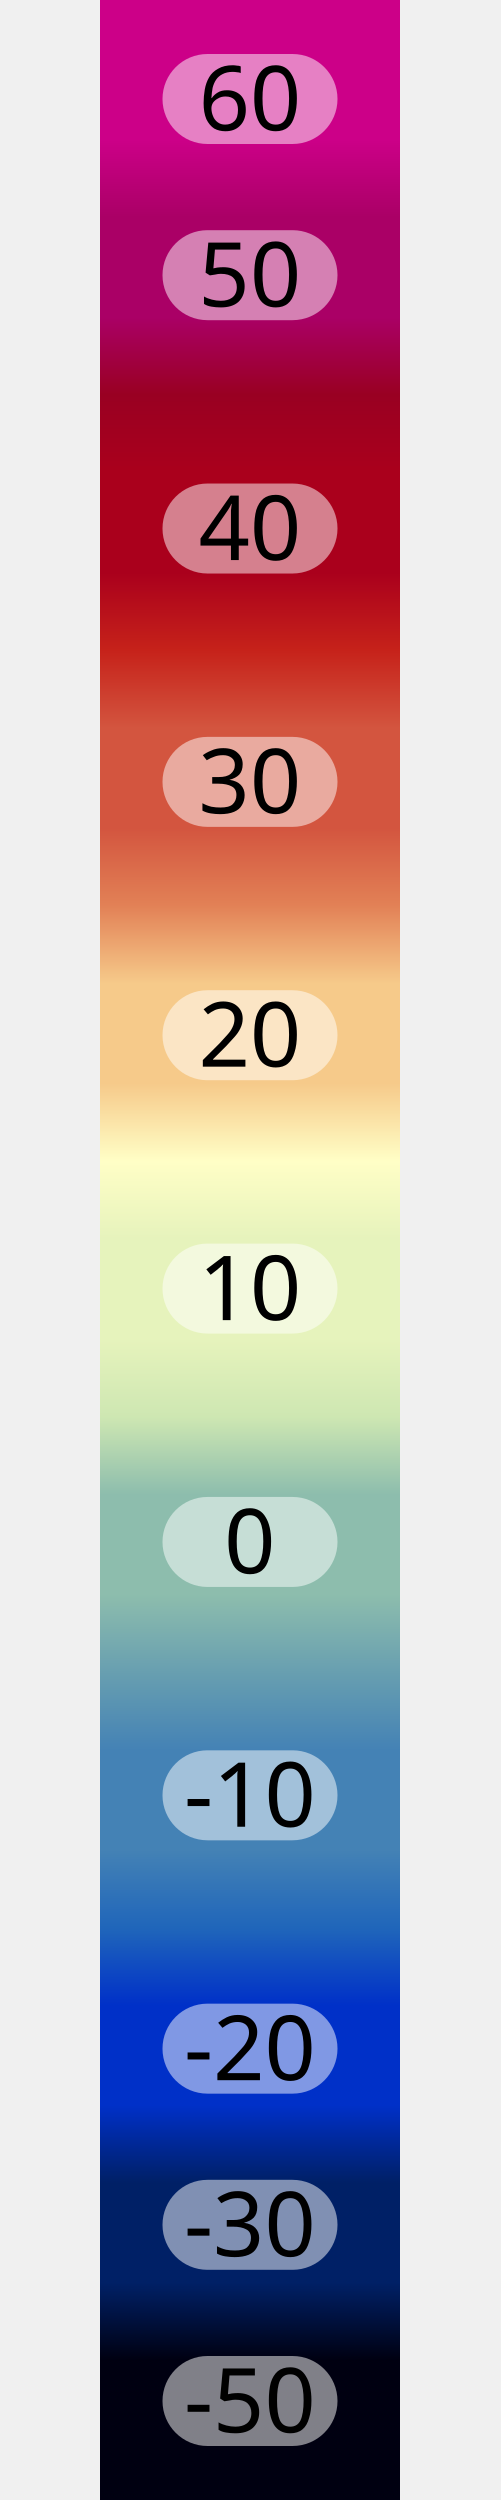
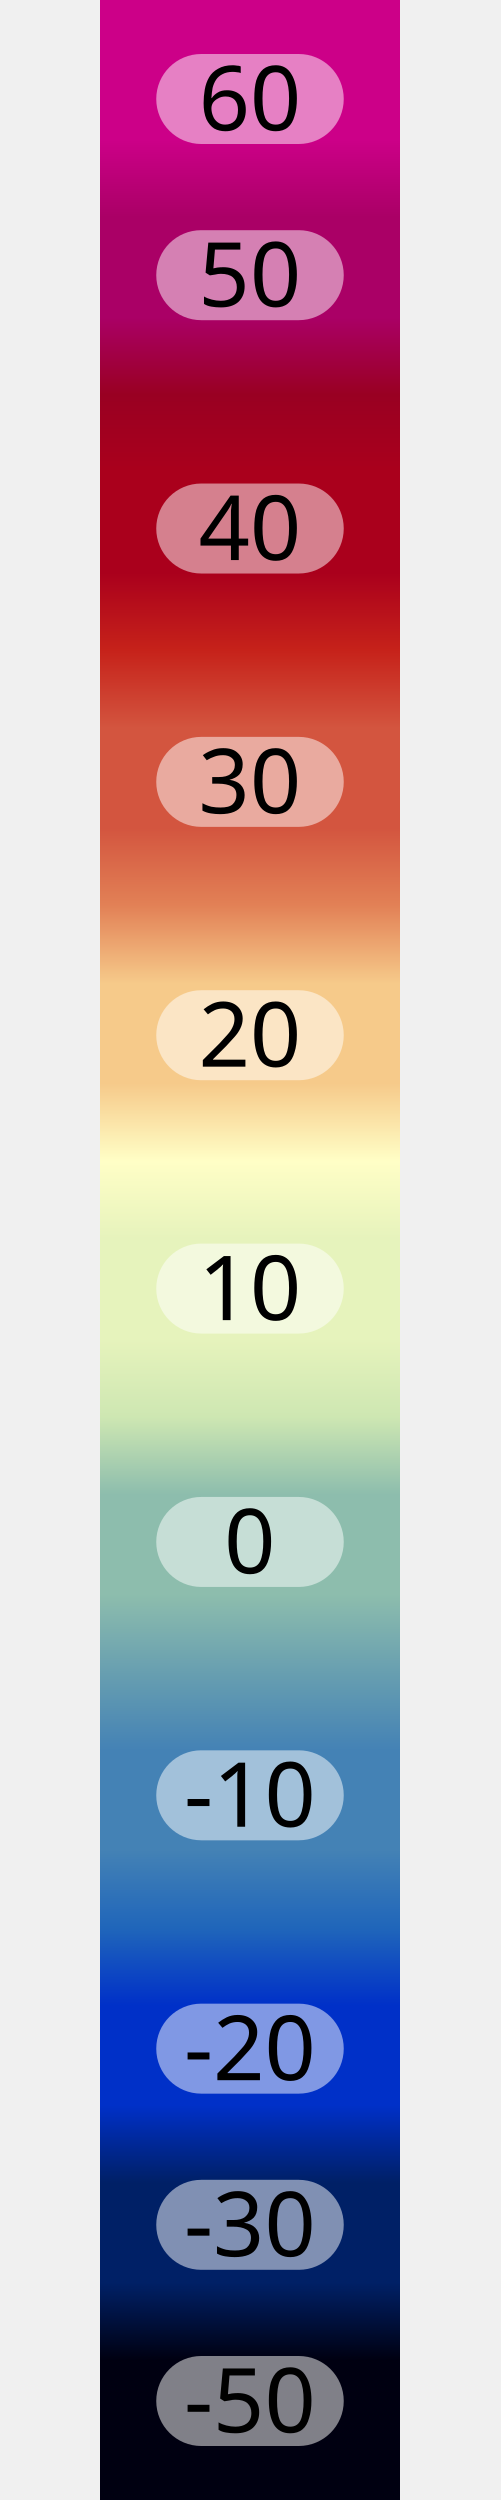
<svg xmlns="http://www.w3.org/2000/svg" width="60" height="300" viewBox="0 0 12 100">
  <defs>
    <linearGradient id="legend-gradient-ee74f" x1="0" x2="0" y1="0" y2="1">
      <stop offset="1.98%" stop-color="#cc0088" />
      <stop offset="5.94%" stop-color="#cc0088" />
      <stop offset="5.94%" stop-color="#cc0088" />
      <stop offset="9.027%" stop-color="#aa0066" />
      <stop offset="9.027%" stop-color="#aa0066" />
      <stop offset="12.987%" stop-color="#aa0066" />
      <stop offset="12.987%" stop-color="#aa0066" />
      <stop offset="16.074%" stop-color="#990022" />
      <stop offset="16.074%" stop-color="#990022" />
      <stop offset="19.161%" stop-color="#aa001c" />
      <stop offset="19.161%" stop-color="#aa001c" />
      <stop offset="23.121%" stop-color="#aa001c" />
      <stop offset="23.121%" stop-color="#aa001c" />
      <stop offset="26.208%" stop-color="#c6221a" />
      <stop offset="26.208%" stop-color="#c6221a" />
      <stop offset="29.295%" stop-color="#d3553f" />
      <stop offset="29.295%" stop-color="#d3553f" />
      <stop offset="33.255%" stop-color="#d3553f" />
      <stop offset="33.255%" stop-color="#d3553f" />
      <stop offset="36.342%" stop-color="#e28156" />
      <stop offset="36.342%" stop-color="#e28156" />
      <stop offset="39.429%" stop-color="#f6ca8a" />
      <stop offset="39.429%" stop-color="#f6ca8a" />
      <stop offset="43.389%" stop-color="#f6ca8a" />
      <stop offset="43.389%" stop-color="#f6ca8a" />
      <stop offset="46.477%" stop-color="#fffec6" />
      <stop offset="46.477%" stop-color="#fffec6" />
      <stop offset="49.563%" stop-color="#e6f3bc" />
      <stop offset="49.563%" stop-color="#e6f3bc" />
      <stop offset="53.523%" stop-color="#e6f3bc" />
      <stop offset="53.523%" stop-color="#e6f3bc" />
      <stop offset="56.611%" stop-color="#cee7b2" />
      <stop offset="56.611%" stop-color="#cee7b2" />
      <stop offset="59.698%" stop-color="#8dbdad" />
      <stop offset="59.698%" stop-color="#8dbdad" />
      <stop offset="63.658%" stop-color="#8dbdad" />
      <stop offset="63.658%" stop-color="#8dbdad" />
      <stop offset="66.745%" stop-color="#689fb0" />
      <stop offset="66.745%" stop-color="#689fb0" />
      <stop offset="69.832%" stop-color="#4482b5" />
      <stop offset="69.832%" stop-color="#4482b5" />
      <stop offset="73.792%" stop-color="#4482b5" />
      <stop offset="73.792%" stop-color="#4482b5" />
      <stop offset="76.879%" stop-color="#2066ba" />
      <stop offset="76.879%" stop-color="#2066ba" />
      <stop offset="79.966%" stop-color="#0030c8" />
      <stop offset="79.966%" stop-color="#0030c8" />
      <stop offset="83.926%" stop-color="#0030c8" />
      <stop offset="83.926%" stop-color="#0030c8" />
      <stop offset="87.013%" stop-color="#002066" />
      <stop offset="87.013%" stop-color="#002066" />
      <stop offset="90.973%" stop-color="#002066" />
      <stop offset="90.973%" stop-color="#002066" />
      <stop offset="94.06%" stop-color="#000011" />
      <stop offset="94.06%" stop-color="#000011" />
      <stop offset="98.02%" stop-color="#000011" />
    </linearGradient>
  </defs>
  <rect x="0" y="0" width="12" height="100" fill="url(#legend-gradient-ee74f)" />
-   <rect fill="white" fill-opacity="0.5" x="2.5" y="2.16" width="7" height="3.6" rx="1.8" ry="1.8" />
+   <rect fill="white" fill-opacity="0.5" x="2.25" y="2.16" width="7.5" height="3.6" rx="1.8" ry="1.8" />
  <text x="6" y="3.96" dy="0.35em" font-family="sans-serif" font-size="3.6" style="text-anchor: middle">60</text>
-   <rect fill="white" fill-opacity="0.5" x="2.5" y="9.207" width="7" height="3.6" rx="1.8" ry="1.8" />
+   <rect fill="white" fill-opacity="0.5" x="2.25" y="9.207" width="7.5" height="3.6" rx="1.8" ry="1.8" />
  <text x="6" y="11.007" dy="0.35em" font-family="sans-serif" font-size="3.6" style="text-anchor: middle">50</text>
-   <rect fill="white" fill-opacity="0.5" x="2.5" y="19.341" width="7" height="3.6" rx="1.8" ry="1.8" />
+   <rect fill="white" fill-opacity="0.5" x="2.25" y="19.341" width="7.5" height="3.6" rx="1.8" ry="1.8" />
  <text x="6" y="21.141" dy="0.35em" font-family="sans-serif" font-size="3.6" style="text-anchor: middle">40</text>
-   <rect fill="white" fill-opacity="0.5" x="2.5" y="29.475" width="7" height="3.6" rx="1.8" ry="1.8" />
+   <rect fill="white" fill-opacity="0.5" x="2.25" y="29.475" width="7.5" height="3.6" rx="1.8" ry="1.8" />
  <text x="6" y="31.275" dy="0.35em" font-family="sans-serif" font-size="3.6" style="text-anchor: middle">30</text>
-   <rect fill="white" fill-opacity="0.5" x="2.5" y="39.609" width="7" height="3.6" rx="1.8" ry="1.8" />
+   <rect fill="white" fill-opacity="0.5" x="2.25" y="39.609" width="7.5" height="3.6" rx="1.8" ry="1.8" />
  <text x="6" y="41.409" dy="0.35em" font-family="sans-serif" font-size="3.6" style="text-anchor: middle">20</text>
-   <rect fill="white" fill-opacity="0.5" x="2.5" y="49.743" width="7" height="3.6" rx="1.8" ry="1.8" />
+   <rect fill="white" fill-opacity="0.5" x="2.25" y="49.743" width="7.5" height="3.6" rx="1.8" ry="1.8" />
  <text x="6" y="51.544" dy="0.35em" font-family="sans-serif" font-size="3.6" style="text-anchor: middle">10</text>
-   <rect fill="white" fill-opacity="0.5" x="2.5" y="59.878" width="7" height="3.6" rx="1.8" ry="1.8" />
+   <rect fill="white" fill-opacity="0.5" x="2.25" y="59.878" width="7.5" height="3.6" rx="1.8" ry="1.8" />
  <text x="6" y="61.678" dy="0.35em" font-family="sans-serif" font-size="3.6" style="text-anchor: middle">0</text>
-   <rect fill="white" fill-opacity="0.5" x="2.5" y="70.012" width="7" height="3.6" rx="1.8" ry="1.8" />
+   <rect fill="white" fill-opacity="0.5" x="2.25" y="70.012" width="7.5" height="3.6" rx="1.8" ry="1.8" />
  <text x="6" y="71.812" dy="0.35em" font-family="sans-serif" font-size="3.6" style="text-anchor: middle">-10</text>
-   <rect fill="white" fill-opacity="0.5" x="2.5" y="80.146" width="7" height="3.6" rx="1.8" ry="1.8" />
+   <rect fill="white" fill-opacity="0.5" x="2.25" y="80.146" width="7.5" height="3.6" rx="1.8" ry="1.8" />
  <text x="6" y="81.946" dy="0.35em" font-family="sans-serif" font-size="3.6" style="text-anchor: middle">-20</text>
-   <rect fill="white" fill-opacity="0.5" x="2.5" y="87.193" width="7" height="3.6" rx="1.8" ry="1.8" />
+   <rect fill="white" fill-opacity="0.5" x="2.25" y="87.193" width="7.5" height="3.6" rx="1.8" ry="1.8" />
  <text x="6" y="88.993" dy="0.35em" font-family="sans-serif" font-size="3.6" style="text-anchor: middle">-30</text>
-   <rect fill="white" fill-opacity="0.5" x="2.5" y="94.24" width="7" height="3.6" rx="1.8" ry="1.8" />
+   <rect fill="white" fill-opacity="0.5" x="2.25" y="94.24" width="7.5" height="3.6" rx="1.8" ry="1.8" />
  <text x="6" y="96.04" dy="0.35em" font-family="sans-serif" font-size="3.6" style="text-anchor: middle">-50</text>
</svg>
